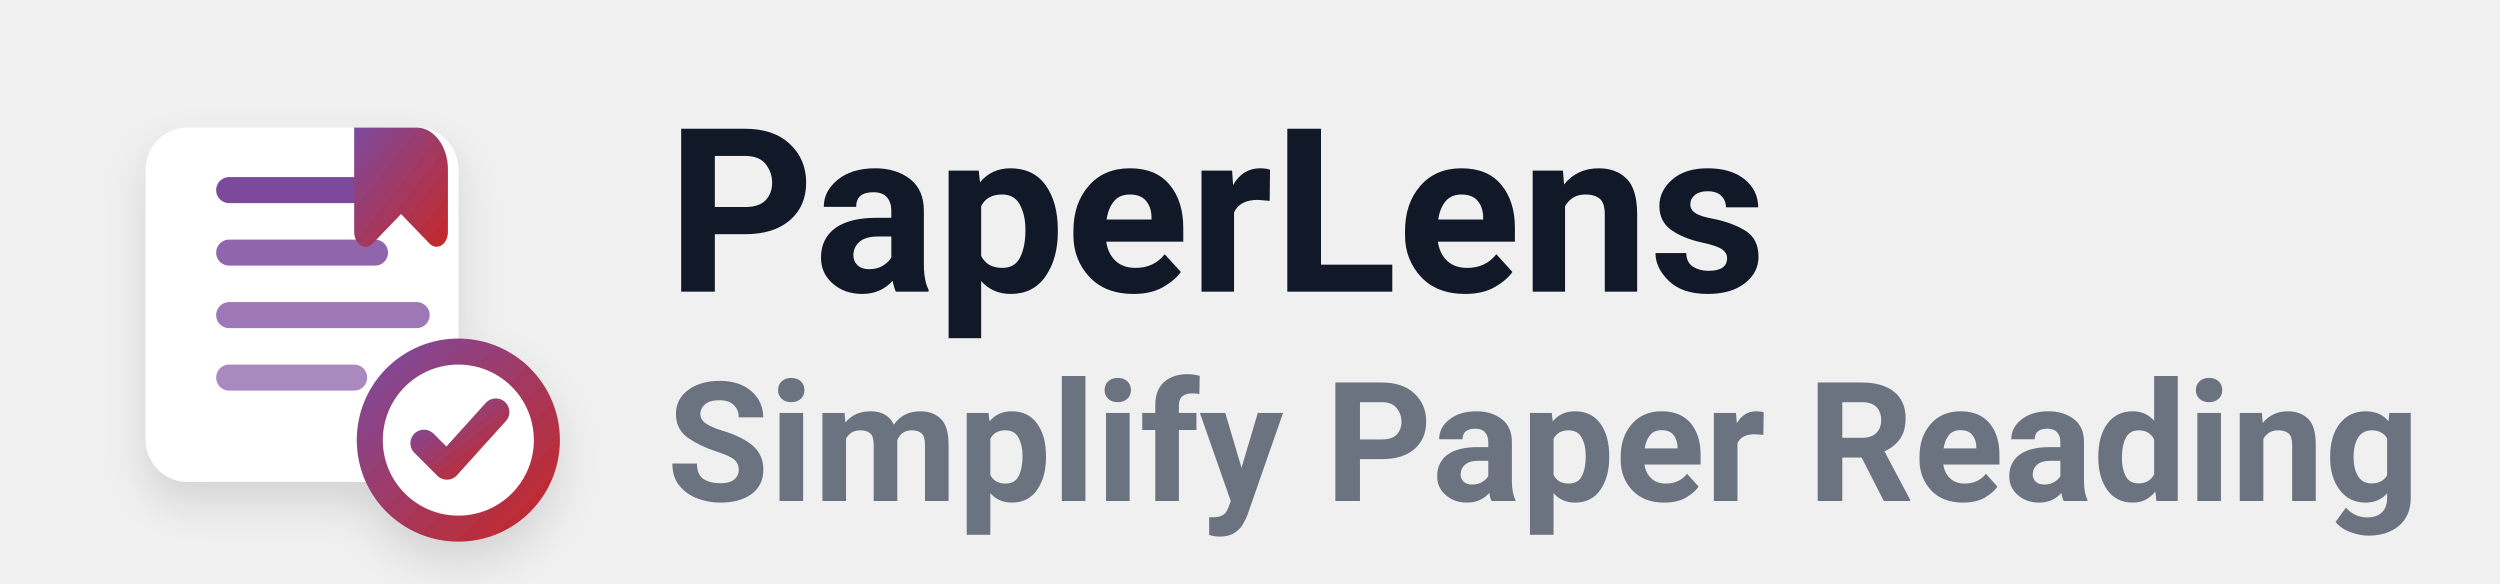
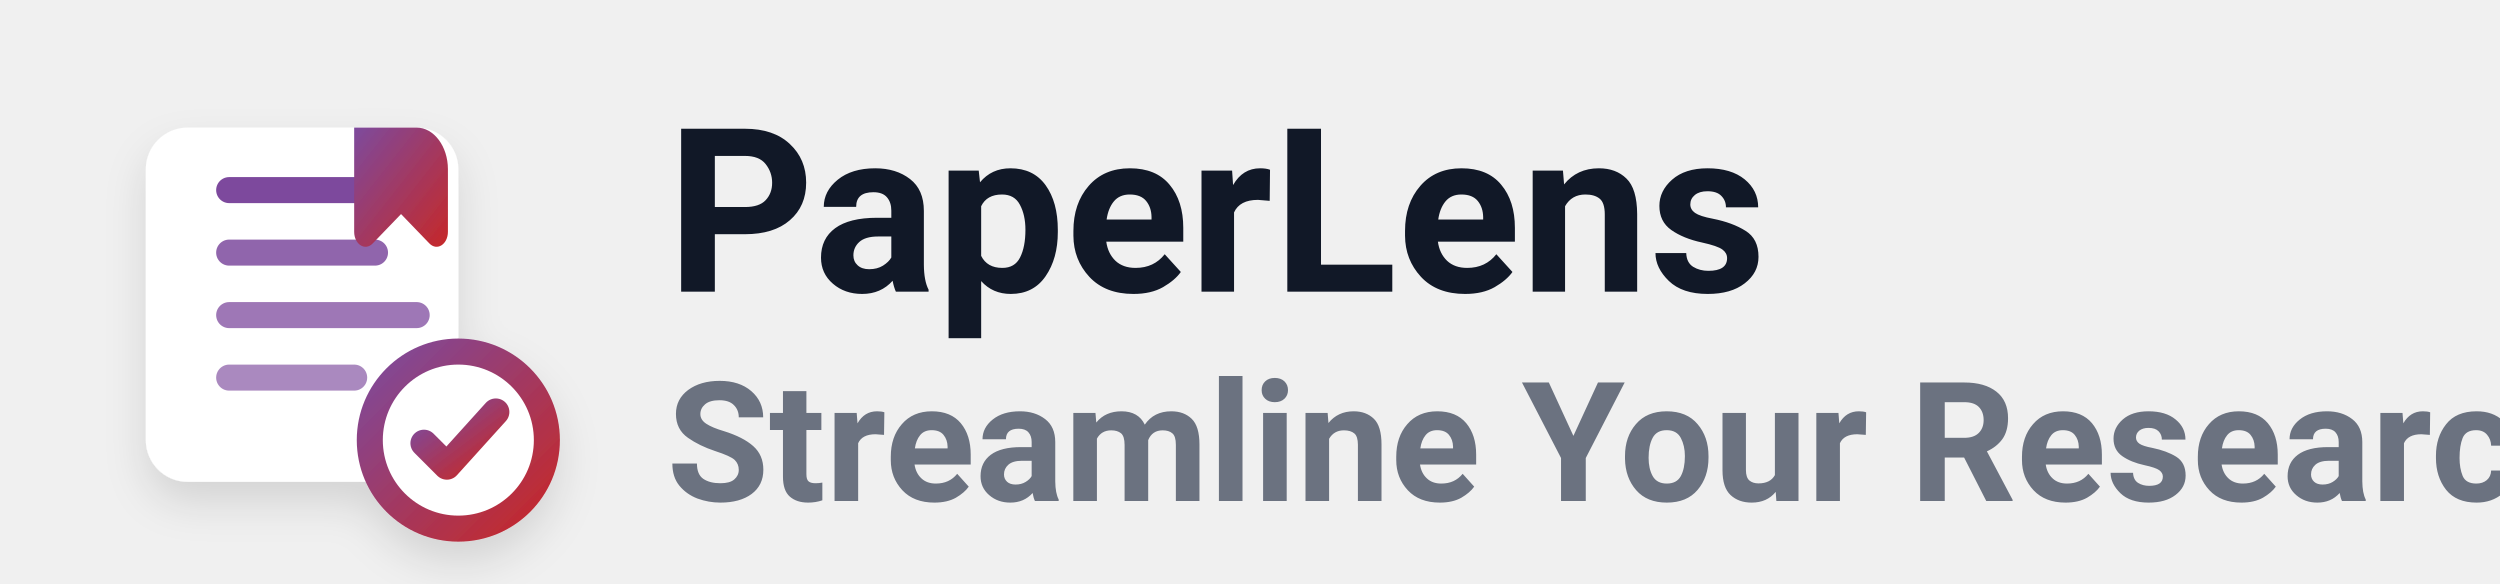
- <svg xmlns="http://www.w3.org/2000/svg" viewBox="0 0 240 56" role="img" aria-label="PaperLens - Simpilfy Paper Reading">
+ <svg xmlns="http://www.w3.org/2000/svg" viewBox="0 0 240 56" role="img" aria-label="PaperLens - Streamline Your Research Reading">
  <defs>
    <linearGradient id="rp-grad" x1="0" y1="0" x2="1" y2="1">
      <stop offset="0" stop-color="#7d4a9d" />
      <stop offset="1" stop-color="#c62828" />
    </linearGradient>
    <filter id="rp-shadow" x="-20%" y="-20%" width="140%" height="140%">
      <feDropShadow dx="0" dy="2" stdDeviation="2" flood-color="#000" flood-opacity="0.12" />
    </filter>
  </defs>
  <g transform="translate(8,6.25)" filter="url(#rp-shadow)">
    <path d="M10 6h22c2.2 0 4 1.8 4 4v26c0 2.2-1.8 4-4 4H10c-2.2 0-4-1.8-4-4V10c0-2.2 1.8-4 4-4z" fill="#ffffff" />
    <path d="M14 12h18" stroke="#7d4a9d" stroke-width="2.5" stroke-linecap="round" />
    <path d="M14 18h14" stroke="#7d4a9d" stroke-width="2.5" stroke-linecap="round" opacity="0.85" />
    <path d="M14 24h18" stroke="#7d4a9d" stroke-width="2.5" stroke-linecap="round" opacity="0.75" />
    <path d="M14 30h12" stroke="#7d4a9d" stroke-width="2.5" stroke-linecap="round" opacity="0.65" />
    <path d="M20 6v10c0 1.2 1.4 1.9 2.4 1.1l3.6-2.8 3.6 2.8c1 .8 2.4.1 2.4-1.1V10c0-2.2-1.8-4-4-4H20z" fill="url(#rp-grad)" transform="translate(4 0) translate(28 0) scale(0.75 1) translate(-28 0)" />
    <circle cx="36" cy="36" r="8.5" fill="#ffffff" stroke="url(#rp-grad)" stroke-width="2.5" />
    <path d="M32.7 36.3l2.2 2.2 4.7-5.2" fill="none" stroke="url(#rp-grad)" stroke-width="2.6" stroke-linecap="round" stroke-linejoin="round" />
  </g>
  <g transform="translate(64,6)">
    <text x="0" y="22" font-family="-apple-system, BlinkMacSystemFont, Segoe UI, Roboto, Helvetica, Arial, sans-serif" font-size="22" font-weight="700" fill="#111827">PaperLens</text>
-     <text x="0" y="46" font-family="-apple-system, BlinkMacSystemFont, Segoe UI, Roboto, Helvetica, Arial, sans-serif" font-size="16" font-weight="600" fill="#6b7280" dominant-baseline="text-after-edge">Simplify Paper Reading</text>
+     <text x="0" y="46" font-family="-apple-system, BlinkMacSystemFont, Segoe UI, Roboto, Helvetica, Arial, sans-serif" font-size="16" font-weight="600" fill="#6b7280" dominant-baseline="text-after-edge">Streamline Your Research Reading</text>
  </g>
</svg>
